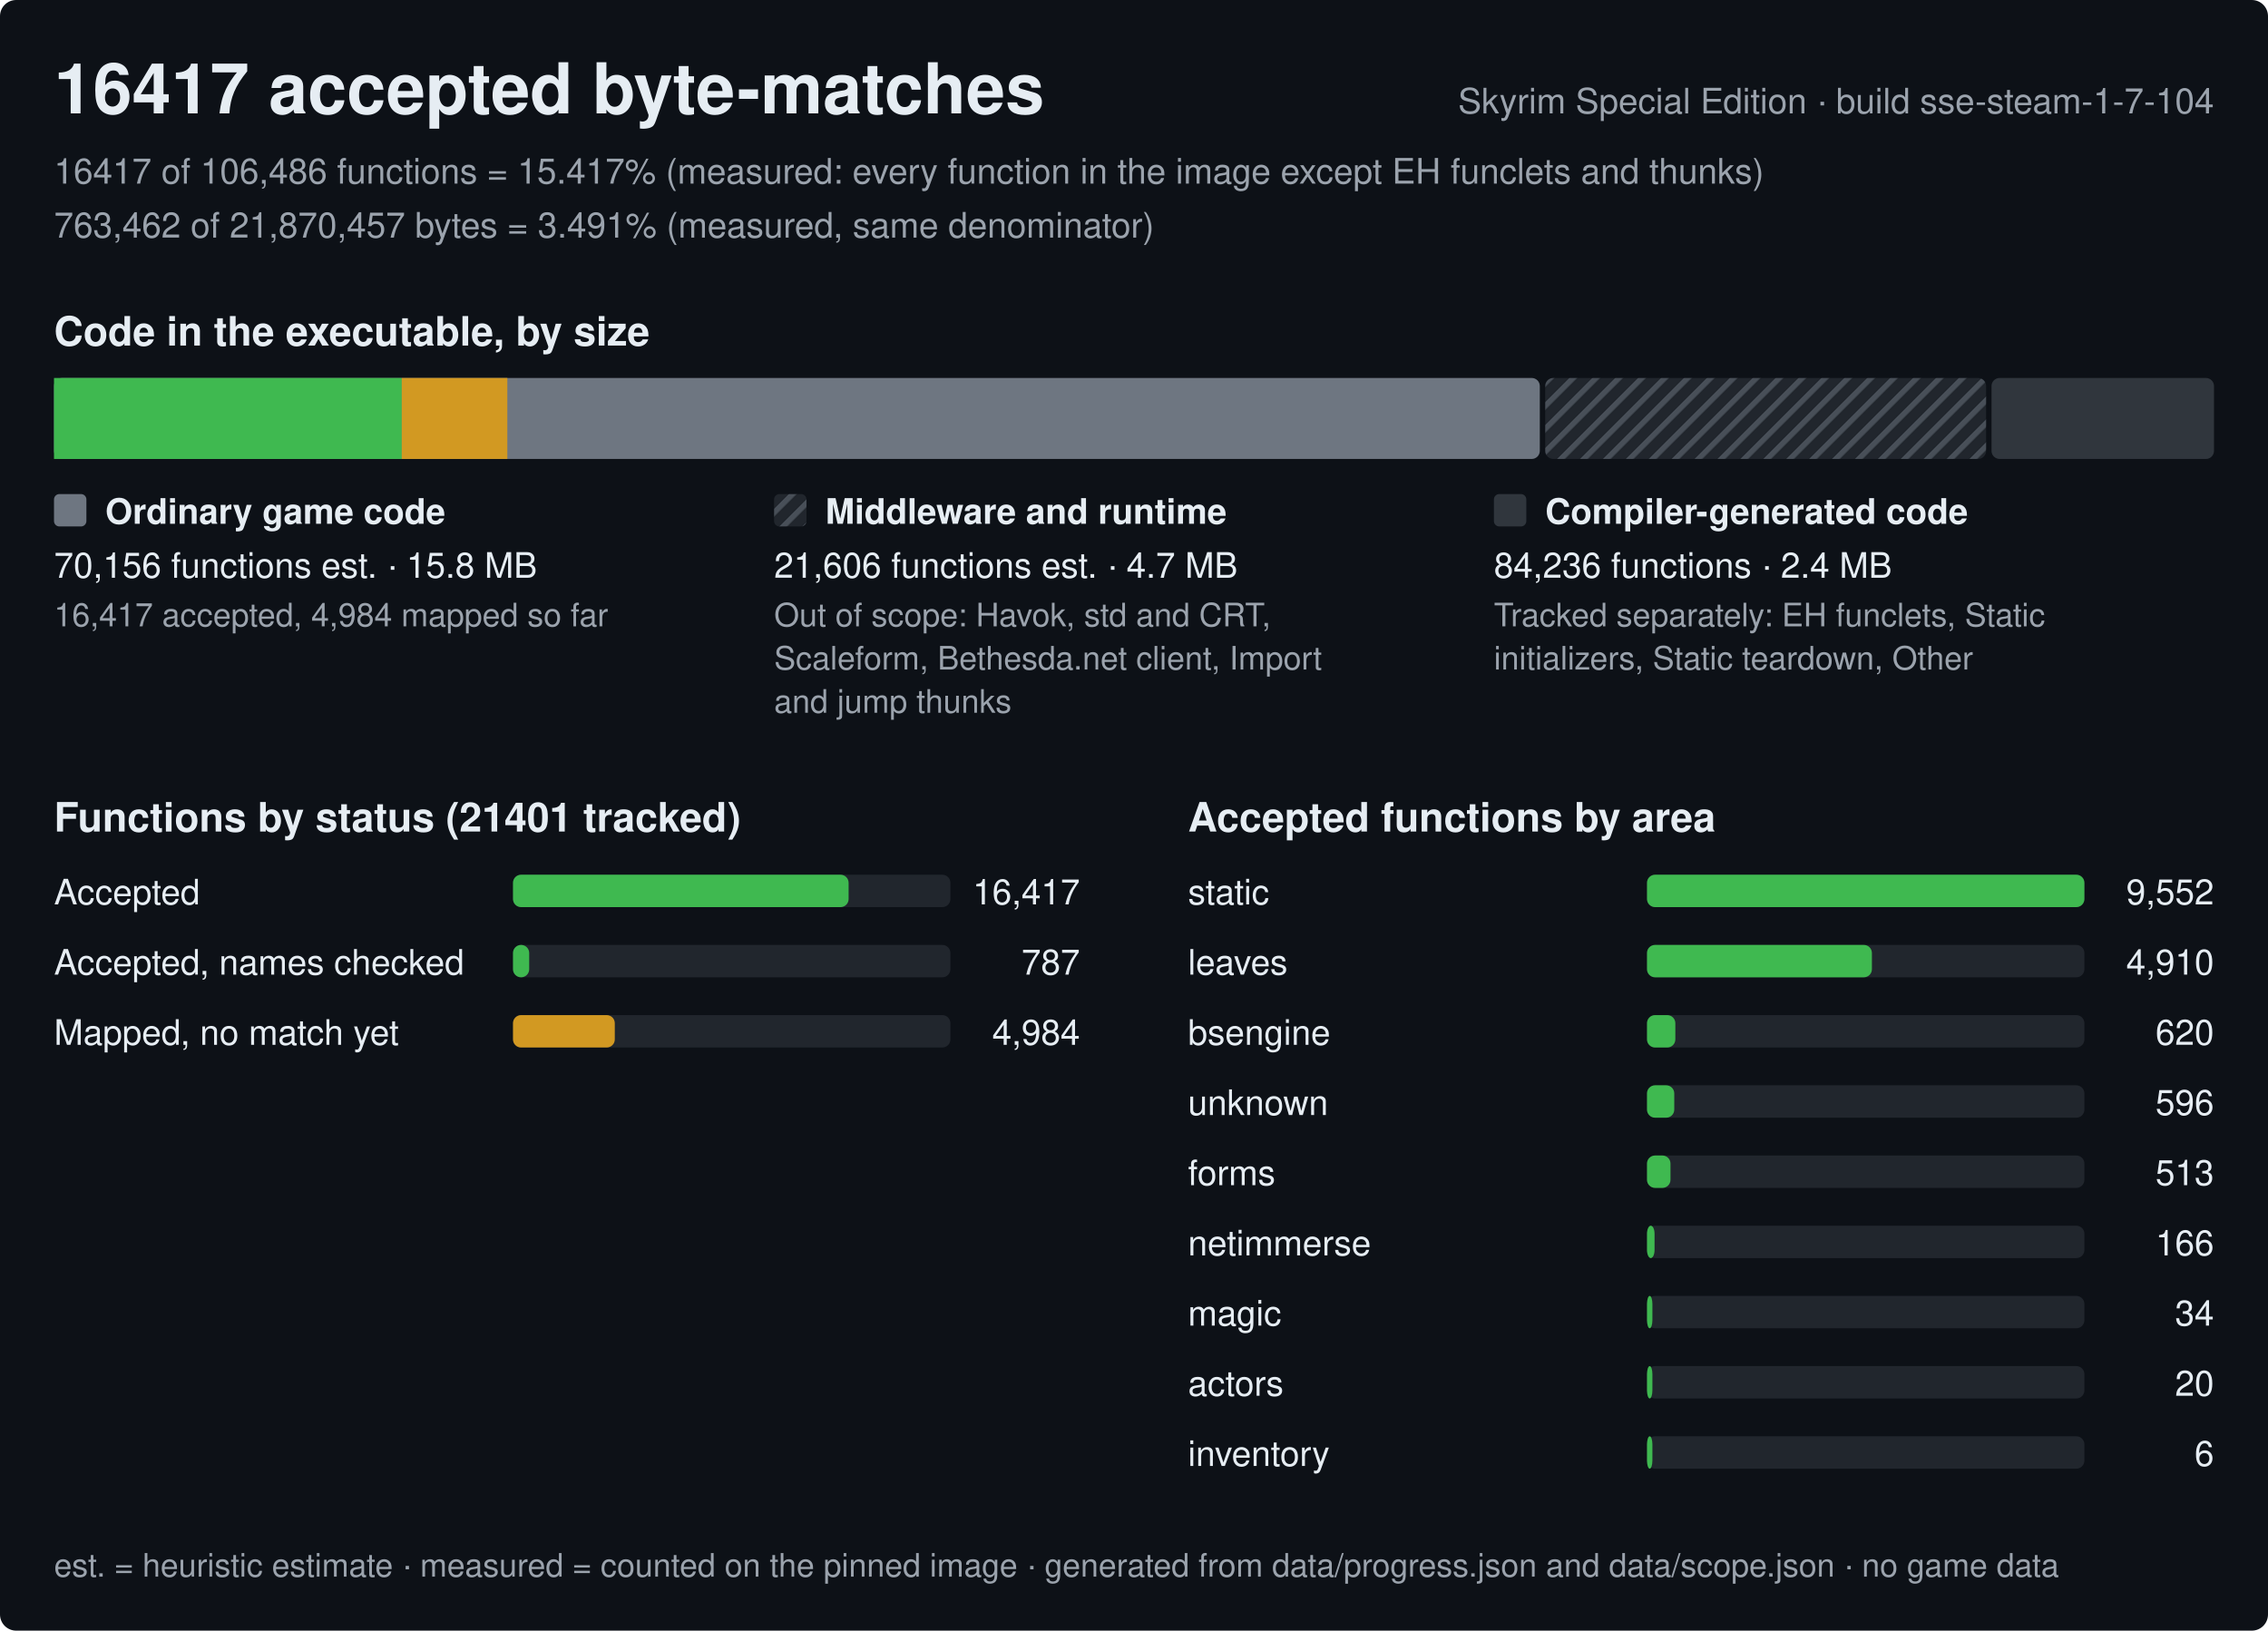
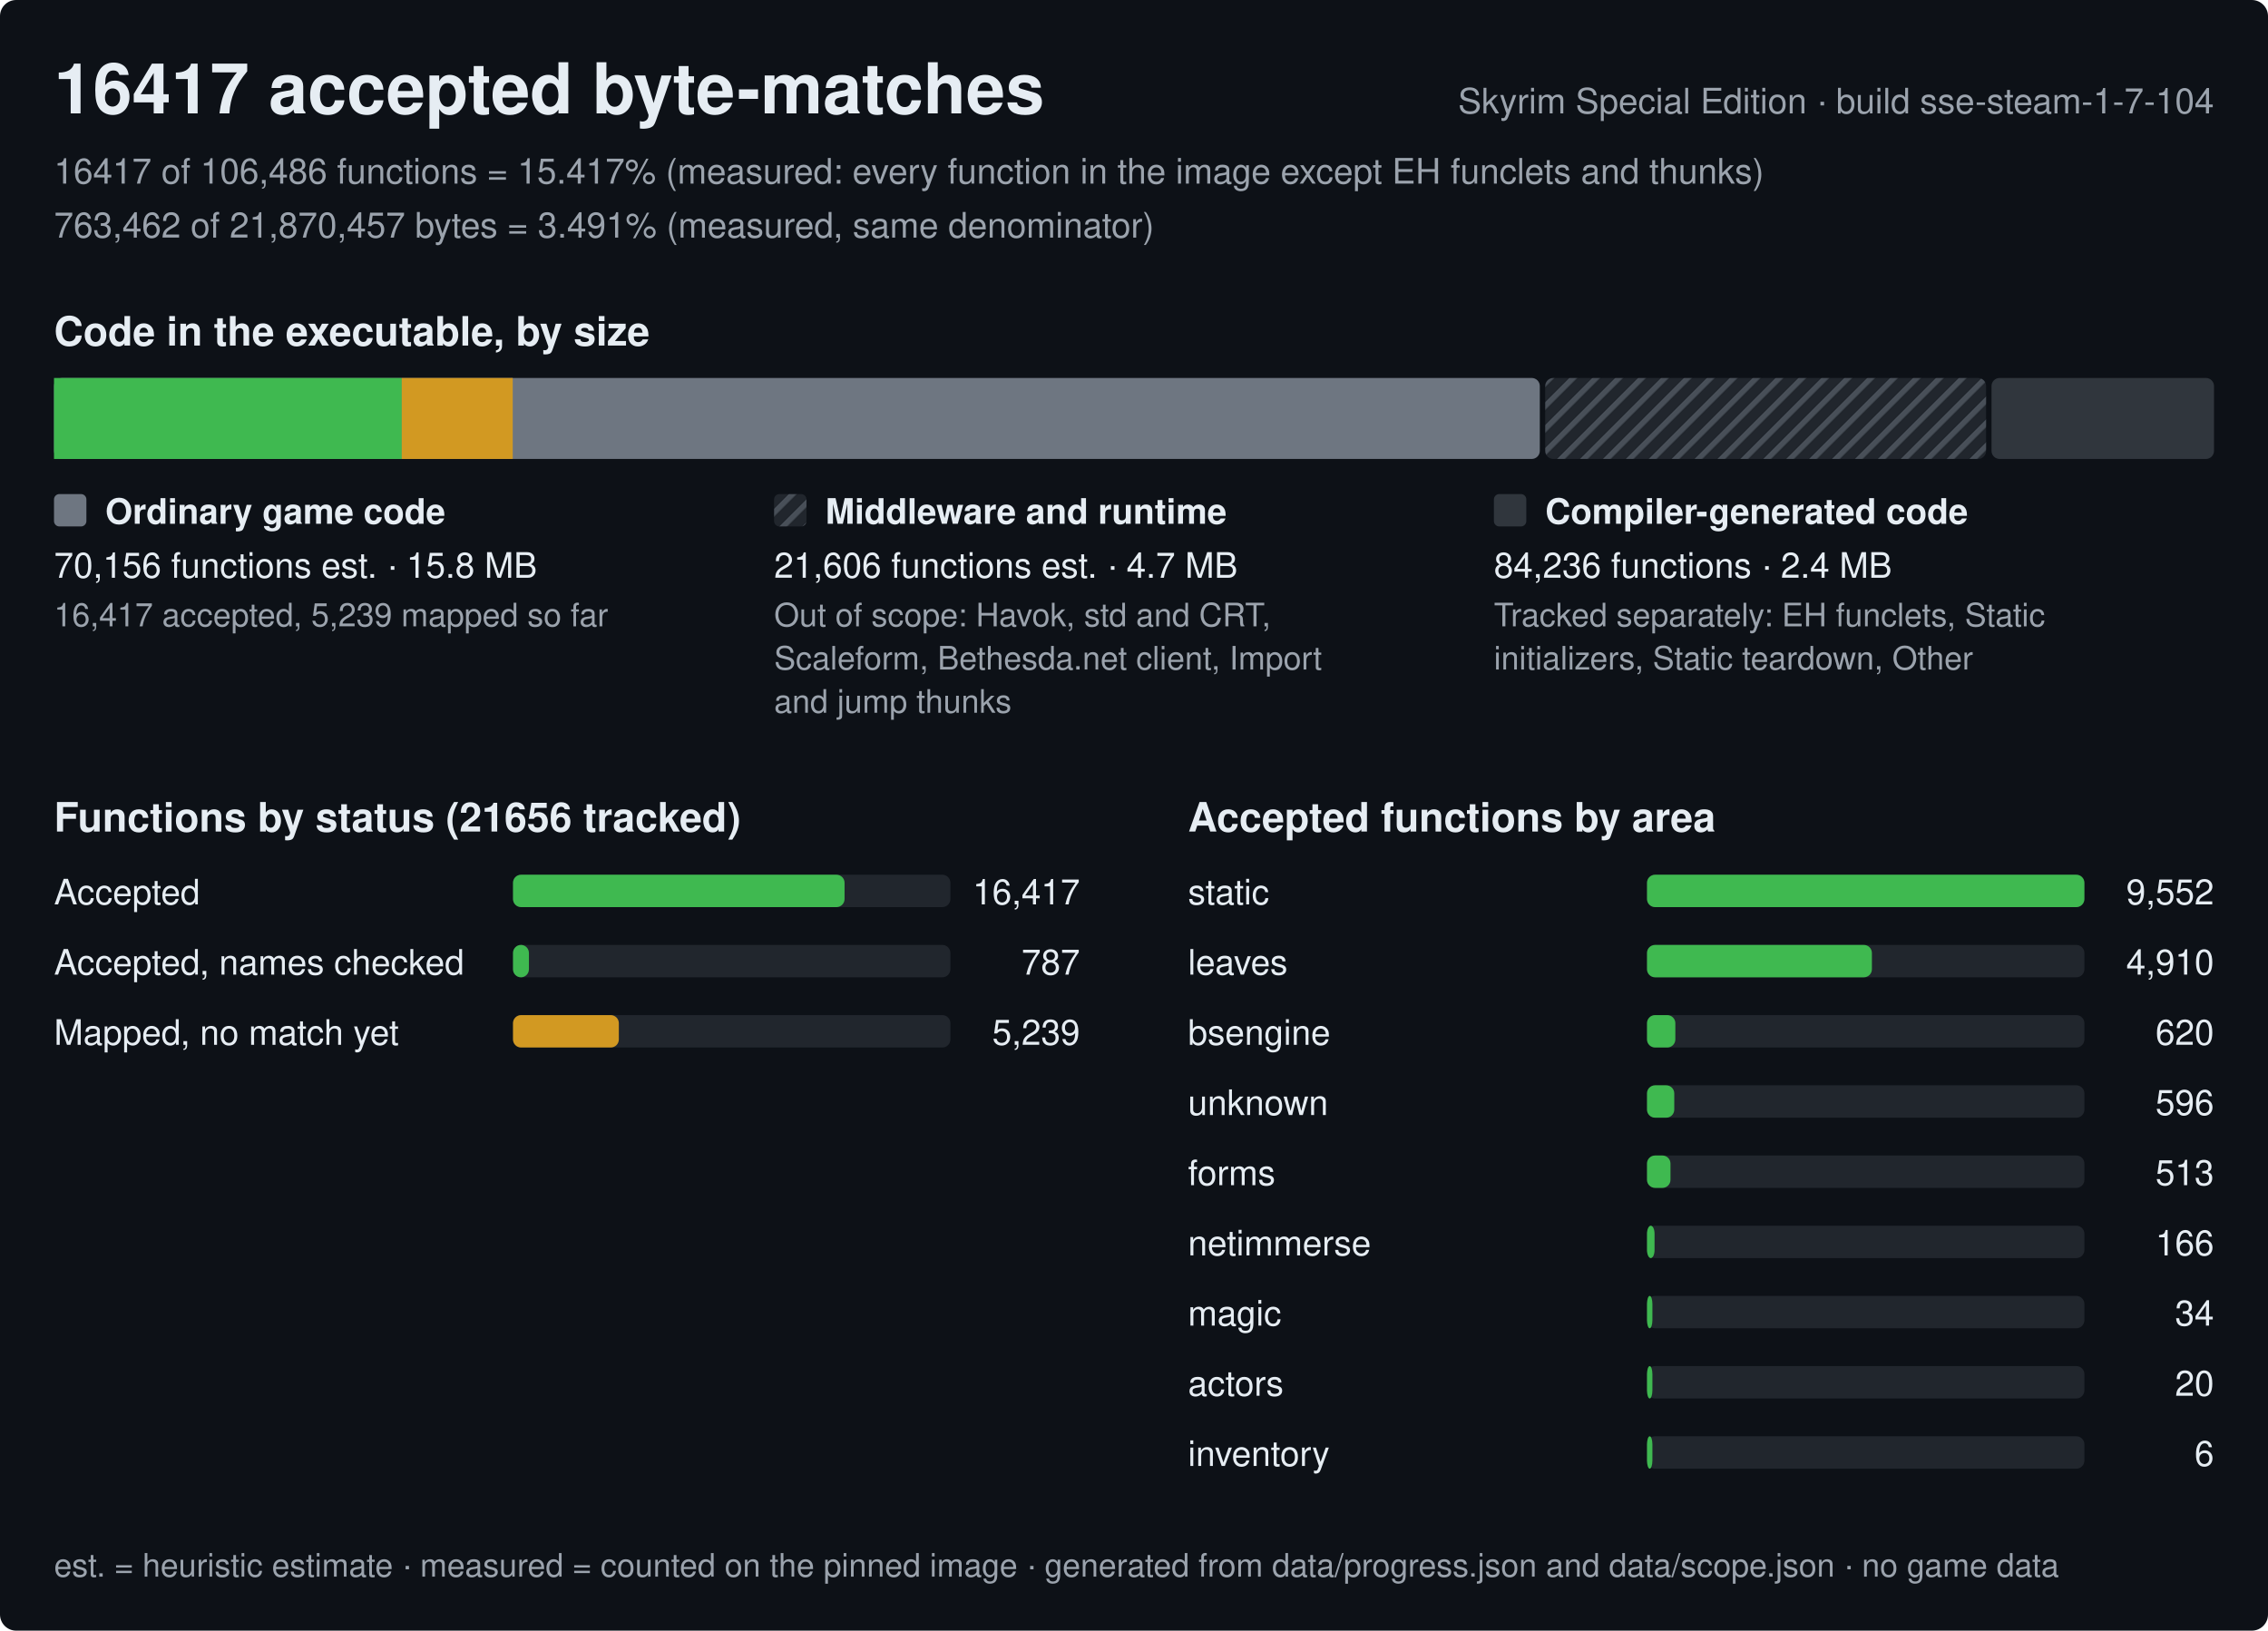
<svg xmlns="http://www.w3.org/2000/svg" width="840" height="604" viewBox="0 0 840 604" role="img" aria-label="Progress of the Skyrim Special Edition byte-matching reconstruction, build sse-steam-1-7-104">
  <style>text{font-family:-apple-system,BlinkMacSystemFont,'Segoe UI',Helvetica,Arial,sans-serif;fill:#e6edf3;white-space:pre}.h{font-size:26px;font-weight:600}.st{font-size:15px;font-weight:600}.lb{font-size:13px;font-weight:600}.bl{font-size:12px;font-weight:600;stroke:#0d1117;stroke-width:3px;paint-order:stroke;stroke-linejoin:round}.rl{font-size:13px}.fn{font-size:12px;fill:#9ba3ad}.mu{fill:#9ba3ad}</style>
  <defs>
    <pattern id="hx" width="6" height="6" patternUnits="userSpaceOnUse" patternTransform="rotate(45)">
      <rect width="6" height="6" fill="#21262d" />
      <rect width="2" height="6" fill="#484f58" />
    </pattern>
  </defs>
  <rect width="840" height="604" rx="6" fill="#0d1117" />
  <text x="20" y="42" class="h">16417 accepted byte-matches</text>
  <text x="820" y="42" class="rl mu" text-anchor="end">Skyrim Special Edition · build sse-steam-1-7-104</text>
  <text x="20" y="68" class="rl mu">16417 of 106,486 functions = 15.417% (measured: every function in the image except EH funclets and thunks)</text>
  <text x="20" y="88" class="rl mu">763,462 of 21,870,457 bytes = 3.491% (measured, same denominator)</text>
  <text x="20" y="128" class="st">Code in the executable, by size</text>
  <rect x="20" y="140" width="550.3" height="30" rx="3" fill="#6e7681" />
  <rect x="20" y="140" width="128.8" height="30" fill="#3fb950" />
-   <rect x="148.8" y="140" width="39.1" height="30" fill="#d29922" />
+   <rect x="148.8" y="140" width="41.1" height="30" fill="#d29922" />
  <rect x="572.3" y="140" width="163.3" height="30" rx="3" fill="url(#hx)" />
  <rect x="737.6" y="140" width="82.4" height="30" rx="3" fill="#30363d" />
  <rect x="20" y="183" width="12" height="12" rx="2" fill="#6e7681" />
  <text x="39" y="194" class="lb">Ordinary game code</text>
  <text x="20" y="214" class="rl">70,156 functions est. · 15.8 MB</text>
-   <text x="20" y="232" class="fn">16,417 accepted, 4,984 mapped so far</text>
+   <text x="20" y="232" class="fn">16,417 accepted, 5,239 mapped so far</text>
  <rect x="286.7" y="183" width="12" height="12" rx="2" fill="url(#hx)" />
  <text x="305.7" y="194" class="lb">Middleware and runtime</text>
  <text x="286.7" y="214" class="rl">21,606 functions est. · 4.7 MB</text>
  <text x="286.7" y="232" class="fn">Out of scope: Havok, std and CRT,</text>
  <text x="286.7" y="248" class="fn">Scaleform, Bethesda.net client, Import</text>
  <text x="286.7" y="264" class="fn">and jump thunks</text>
  <rect x="553.3" y="183" width="12" height="12" rx="2" fill="#30363d" />
  <text x="572.3" y="194" class="lb">Compiler-generated code</text>
  <text x="553.3" y="214" class="rl">84,236 functions · 2.4 MB</text>
  <text x="553.3" y="232" class="fn">Tracked separately: EH funclets, Static</text>
  <text x="553.3" y="248" class="fn">initializers, Static teardown, Other</text>
-   <text x="20" y="308" class="st">Functions by status (21401 tracked)</text>
+   <text x="20" y="308" class="st">Functions by status (21656 tracked)</text>
  <text x="20" y="335" class="rl">Accepted</text>
  <rect x="190" y="324" width="162.0" height="12" rx="3" fill="#21262d" />
-   <rect x="190" y="324" width="124.3" height="12" rx="3" fill="#3fb950" />
+   <rect x="190" y="324" width="122.8" height="12" rx="3" fill="#3fb950" />
  <text x="400.0" y="335" class="rl" text-anchor="end">16,417</text>
  <text x="20" y="361" class="rl">Accepted, names checked</text>
  <rect x="190" y="350" width="162.0" height="12" rx="3" fill="#21262d" />
-   <rect x="190" y="350" width="6" height="12" rx="3" fill="#3fb950" />
+   <rect x="190" y="350" width="5.9" height="12" rx="3" fill="#3fb950" />
  <text x="400.0" y="361" class="rl" text-anchor="end">787</text>
  <text x="20" y="387" class="rl">Mapped, no match yet</text>
  <rect x="190" y="376" width="162.0" height="12" rx="3" fill="#21262d" />
-   <rect x="190" y="376" width="37.7" height="12" rx="3" fill="#d29922" />
-   <text x="400.0" y="387" class="rl" text-anchor="end">4,984</text>
+   <rect x="190" y="376" width="39.2" height="12" rx="3" fill="#d29922" />
+   <text x="400.0" y="387" class="rl" text-anchor="end">5,239</text>
  <text x="440.0" y="308" class="st">Accepted functions by area</text>
  <text x="440.0" y="335" class="rl">static</text>
  <rect x="610.0" y="324" width="162.0" height="12" rx="3" fill="#21262d" />
  <rect x="610.0" y="324" width="162" height="12" rx="3" fill="#3fb950" />
  <text x="820.0" y="335" class="rl" text-anchor="end">9,552</text>
  <text x="440.0" y="361" class="rl">leaves</text>
  <rect x="610.0" y="350" width="162.0" height="12" rx="3" fill="#21262d" />
  <rect x="610.0" y="350" width="83.3" height="12" rx="3" fill="#3fb950" />
  <text x="820.0" y="361" class="rl" text-anchor="end">4,910</text>
  <text x="440.0" y="387" class="rl">bsengine</text>
  <rect x="610.0" y="376" width="162.0" height="12" rx="3" fill="#21262d" />
  <rect x="610.0" y="376" width="10.5" height="12" rx="3" fill="#3fb950" />
  <text x="820.0" y="387" class="rl" text-anchor="end">620</text>
  <text x="440.0" y="413" class="rl">unknown</text>
  <rect x="610.0" y="402" width="162.0" height="12" rx="3" fill="#21262d" />
  <rect x="610.0" y="402" width="10.1" height="12" rx="3" fill="#3fb950" />
  <text x="820.0" y="413" class="rl" text-anchor="end">596</text>
  <text x="440.0" y="439" class="rl">forms</text>
  <rect x="610.0" y="428" width="162.0" height="12" rx="3" fill="#21262d" />
  <rect x="610.0" y="428" width="8.7" height="12" rx="3" fill="#3fb950" />
  <text x="820.0" y="439" class="rl" text-anchor="end">513</text>
  <text x="440.0" y="465" class="rl">netimmerse</text>
  <rect x="610.0" y="454" width="162.0" height="12" rx="3" fill="#21262d" />
  <rect x="610.0" y="454" width="2.8" height="12" rx="3" fill="#3fb950" />
  <text x="820.0" y="465" class="rl" text-anchor="end">166</text>
  <text x="440.0" y="491" class="rl">magic</text>
  <rect x="610.0" y="480" width="162.0" height="12" rx="3" fill="#21262d" />
  <rect x="610.0" y="480" width="2" height="12" rx="3" fill="#3fb950" />
  <text x="820.0" y="491" class="rl" text-anchor="end">34</text>
  <text x="440.0" y="517" class="rl">actors</text>
  <rect x="610.0" y="506" width="162.0" height="12" rx="3" fill="#21262d" />
  <rect x="610.0" y="506" width="2" height="12" rx="3" fill="#3fb950" />
  <text x="820.0" y="517" class="rl" text-anchor="end">20</text>
  <text x="440.0" y="543" class="rl">inventory</text>
  <rect x="610.0" y="532" width="162.0" height="12" rx="3" fill="#21262d" />
  <rect x="610.0" y="532" width="2" height="12" rx="3" fill="#3fb950" />
  <text x="820.0" y="543" class="rl" text-anchor="end">6</text>
  <text x="20" y="584" class="fn">est. = heuristic estimate · measured = counted on the pinned image · generated from data/progress.json and data/scope.json · no game data</text>
</svg>
